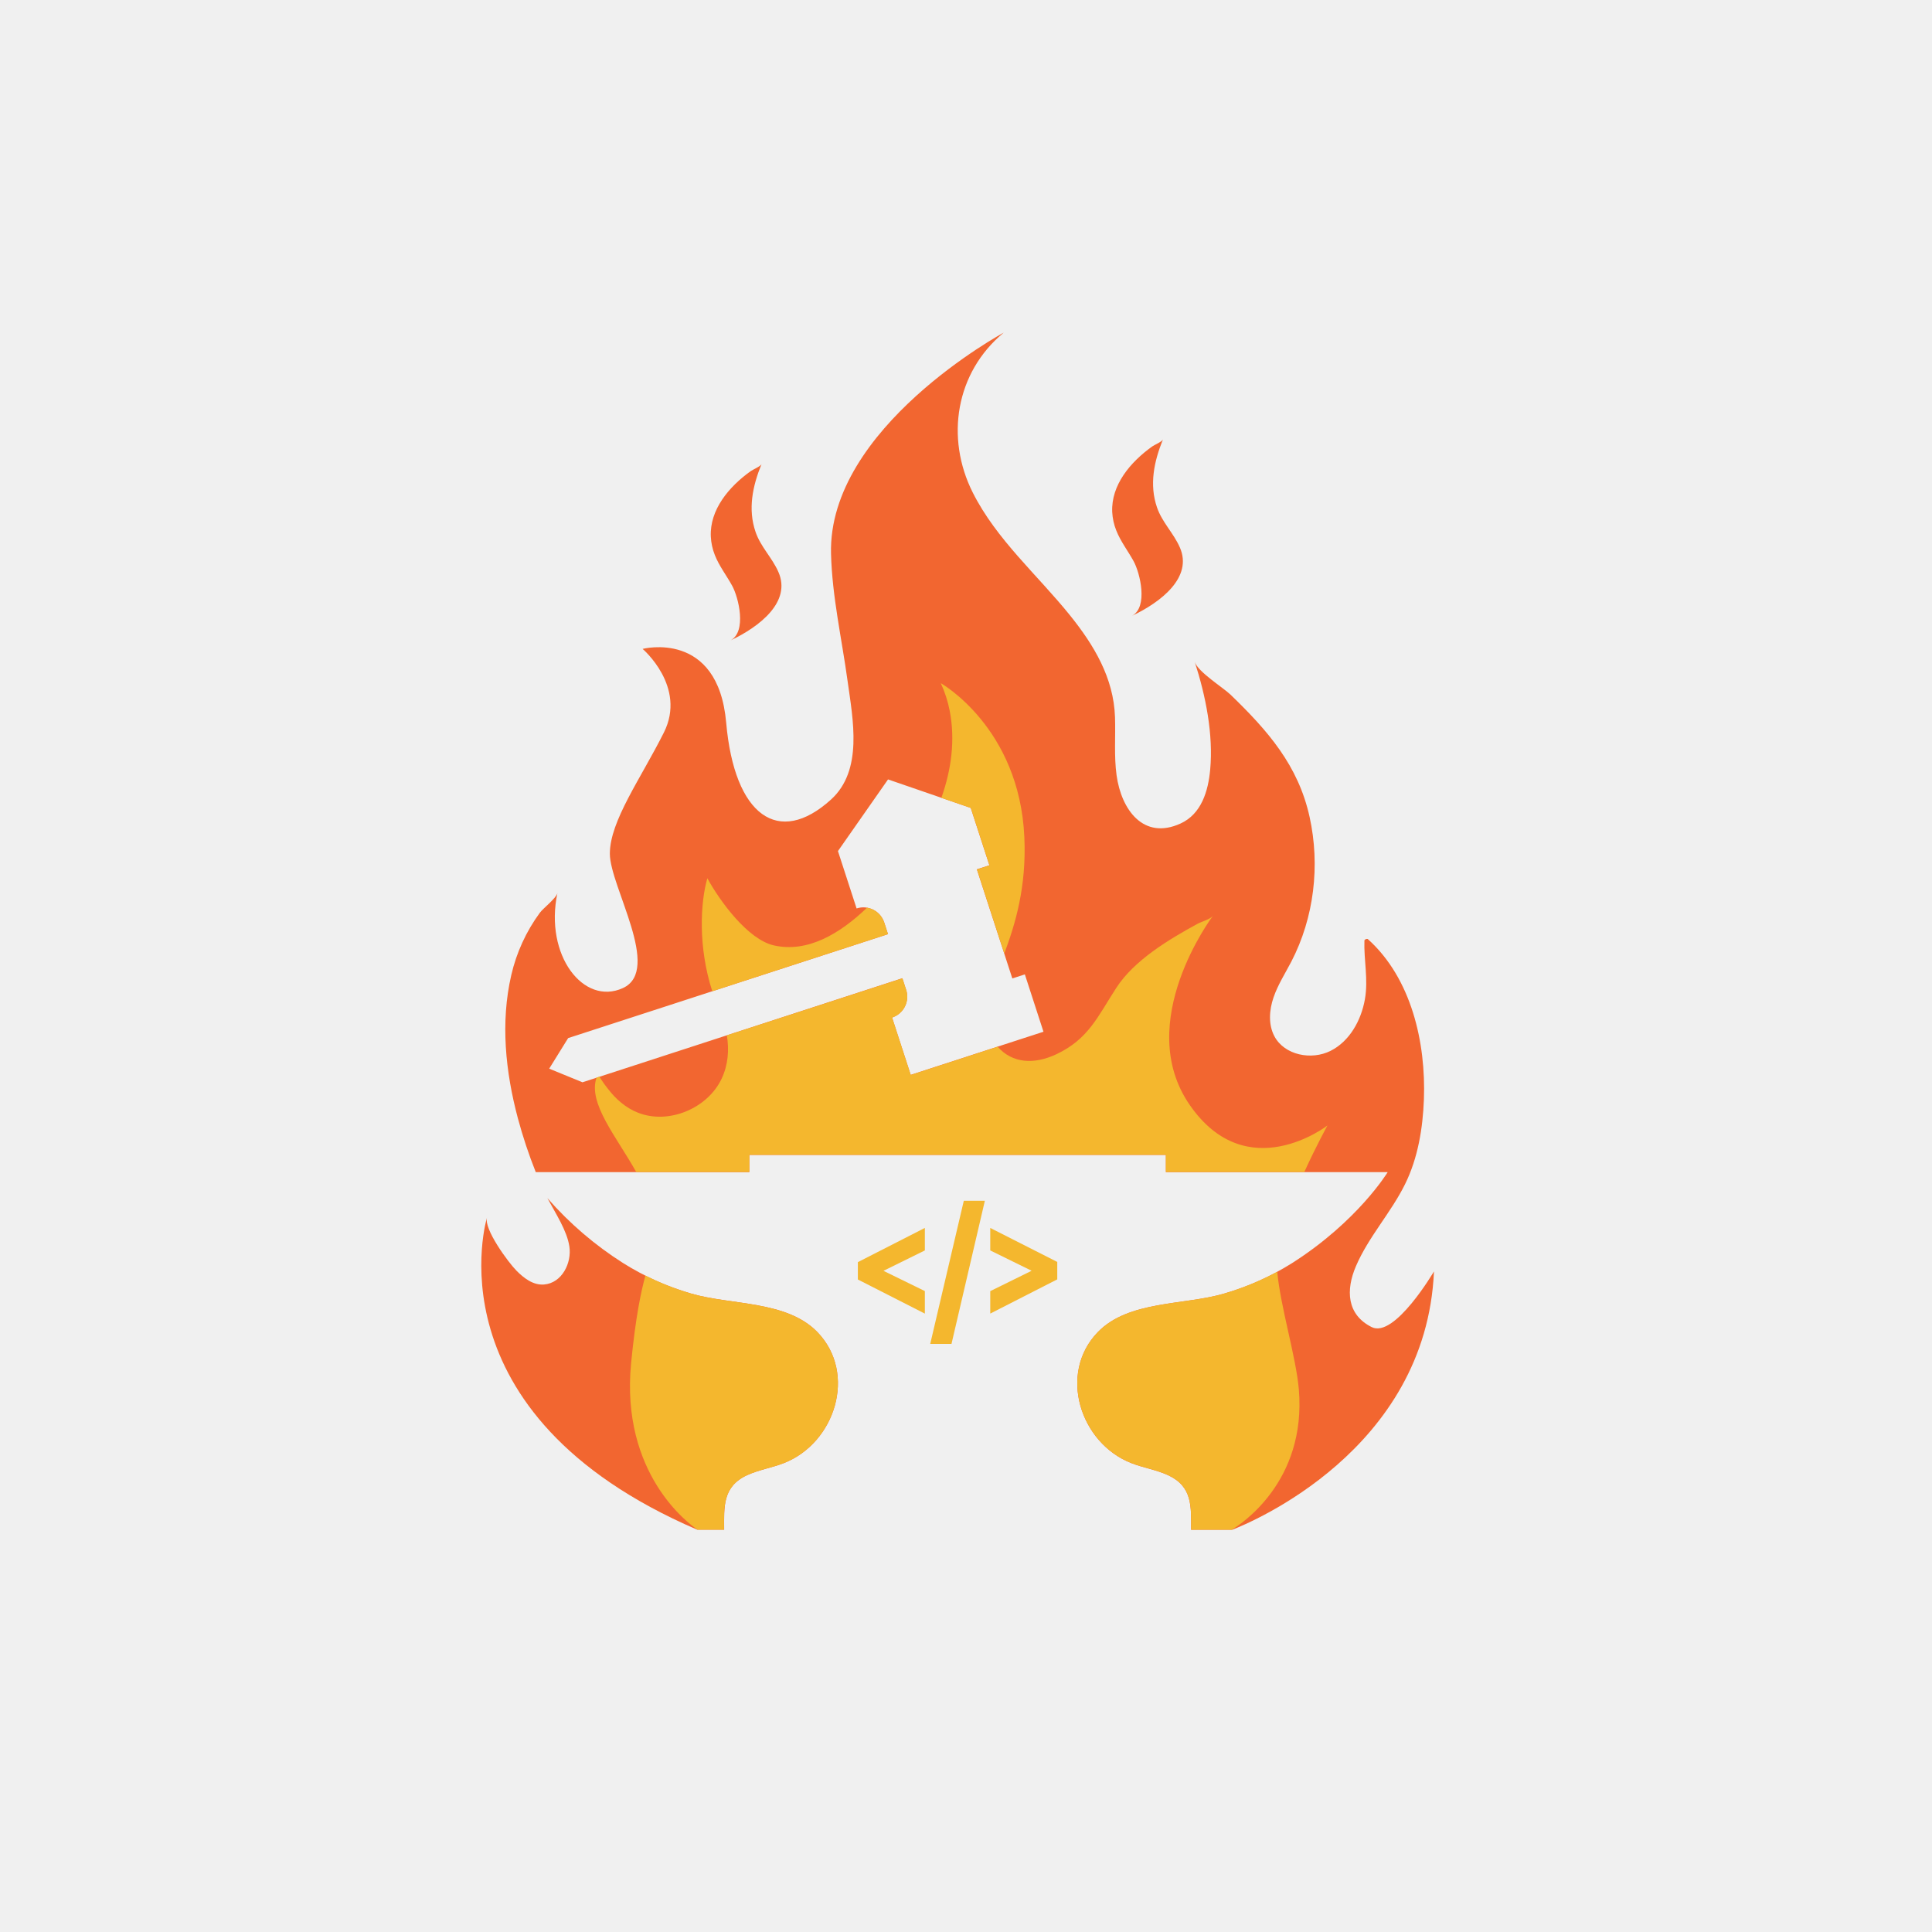
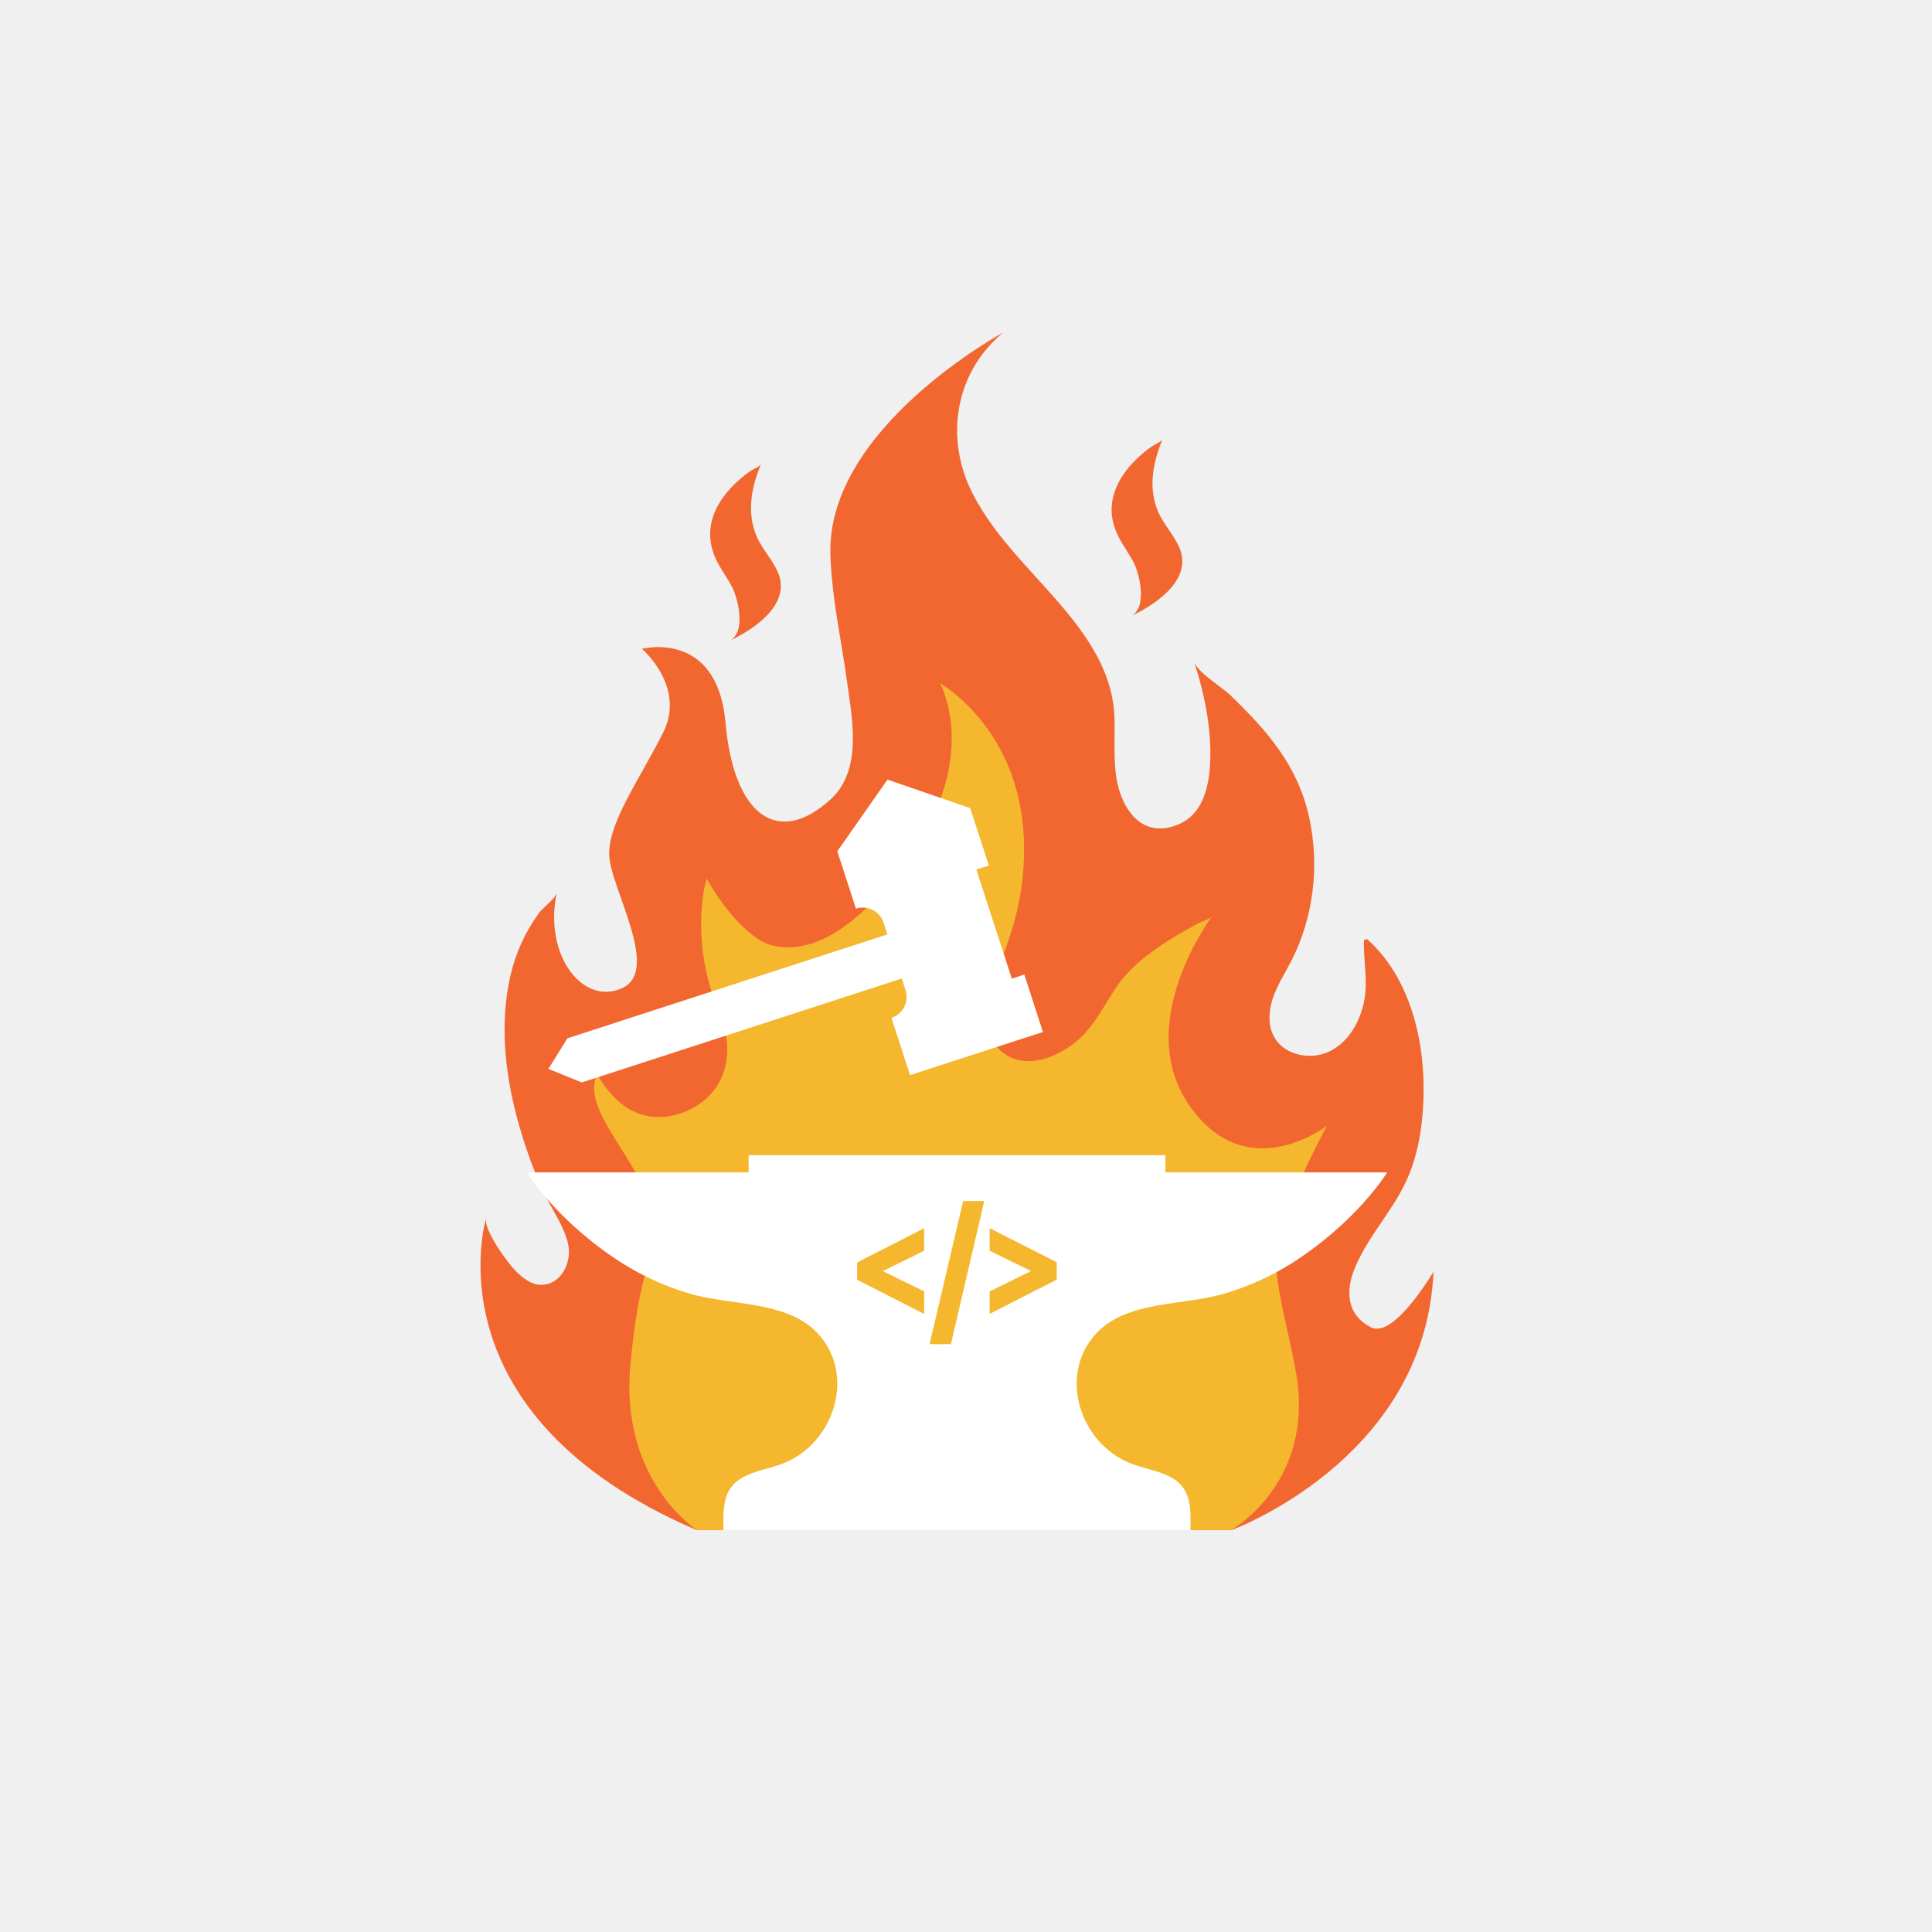
<svg xmlns="http://www.w3.org/2000/svg" id="Layer_1" data-name="Layer 1" viewBox="0 0 1080 1080">
  <defs>
-     <style>.cls-1{fill:#f26630;}.cls-2{fill:#f4b72e;}</style>
+     <style>.cls-1{fill:#f26630;}.cls-2{fill:#f4b72e;}.cls-3{fill:#fff;}</style>
  </defs>
-   <path class="cls-1" d="M621.73,286.18A32.23,32.23,0,0,0,624,296.54c2.41,6.12,6.53,11.4,9.69,17.16,3.63,6.61,8.2,25.54-.81,30.51,16.18-7.66,34-21.54,26.66-38.19-3.49-8-9.89-14-12.76-22.35-4.42-12.82-1.65-25.77,3.31-38-.49,1.21-4.93,3.13-6,3.9C631.75,258.4,621.09,271.22,621.73,286.18Z" />
-   <path class="cls-1" d="M397.35,299.92a32,32,0,0,0,2.25,10.36c2.4,6.12,6.52,11.39,9.69,17.16,3.62,6.61,8.2,25.53-.82,30.51,16.19-7.66,34-21.54,26.67-38.19-3.49-8-9.89-14-12.76-22.36-4.42-12.81-1.65-25.76,3.31-37.95-.49,1.21-4.94,3.13-6,3.89C407.36,272.14,396.7,285,397.35,299.92Z" />
-   <path class="cls-1" d="M417.64,824.63c6.55-3,13.84-4.13,20.57-6.76,28.59-11.18,41.07-50.07,18.75-73.19-17.21-17.82-48.46-15-70.81-21.62a149.55,149.55,0,0,1-37.83-17A194.46,194.46,0,0,1,306,669.76c4.66,8.71,10.92,18.11,12.28,27,1.41,9.15-4.09,20.49-14.18,21.29-6.11.49-11.32-3.64-15.37-7.71-4.58-4.6-18.48-23.46-16.47-29.88,0,0-33.77,109.57,117.45,174.63h15.11C404.76,842.29,403.86,831,417.64,824.63Z" />
-   <path class="cls-1" d="M766.79,741.86c-14-7-14.51-20.75-8.84-34,7.1-16.55,19.62-29.92,27.53-46,7.17-14.56,9.89-31.19,10.49-47.29,1.18-31.64-6.94-67.75-31.41-89.67a1.72,1.72,0,0,0-1.84.75c-.39,11.07,2.26,21.81.26,33-2.1,11.77-8.5,23.4-19.18,28.78s-25.72,2.45-31.37-8.09c-3.52-6.58-2.94-14.7-.52-21.77s6.51-13.41,9.94-20c12.78-24.64,16.18-53.82,10.23-80.86-6.35-28.88-23.39-48.26-44.1-68.29-4.26-4.13-18.27-12.73-20.11-18.41,6.12,18.93,10.46,40.43,8.62,60.33-1.1,11.83-4.85,24.64-16.53,30-20.79,9.5-33.13-7.76-35.78-26.91-1.5-10.79-.51-21.75-.89-32.64-.76-21.88-11.74-40.15-25.16-56.82-18.24-22.65-41.12-42.33-54.36-68.64-15.41-30.63-9.55-67.1,17.2-89.29a.48.48,0,0,1,.11-.09s-98.36,53.12-96.53,123.64c.62,23.95,6,47.37,9.24,71,3,21.69,8.79,50-9.26,66.37-29.29,26.56-54,9.16-58.59-43s-46.71-41.22-46.71-41.22,24.73,21.07,11.9,46.71-30.22,49.46-30.22,67.77,29.31,65,7.33,75.1-44-18.31-36.64-53.11c-.6,2.85-8,8.55-9.8,11a94.84,94.84,0,0,0-16,34.9c-6.1,26.38-3.23,54.06,3.69,80a272.52,272.52,0,0,0,10,30.11H418.86v-9.61H651.73v9.61h124s-16.55,27.36-53.44,50.86a149.77,149.77,0,0,1-37.84,17c-22.35,6.65-53.59,3.8-70.8,21.62-22.32,23.12-9.84,62,18.75,73.19,6.73,2.63,14,3.73,20.57,6.76,13.77,6.38,12.87,17.66,12.86,30.49h23c9.86-3.81,108.42-44.35,112.77-144.4C801.59,710.72,779.61,748.26,766.79,741.86Zm-257.71-141-10.42-32.06a12.25,12.25,0,0,0,7.87-15.45l-2.11-6.51L325.6,605,307,597.39l10.6-17.09L496.4,522.2l-2.11-6.51a12.26,12.26,0,0,0-15.45-7.87l-10.42-32.06,28-40.06,46.23,15.93,10.42,32.06-7,2.27,19.83,61,7-2.27,10.41,32.06Z" />
-   <path class="cls-2" d="M665.12,617.76C633.07,571.51,678,512,678,512c-1.39,1.83-6.54,3.3-8.54,4.39C653.5,525.08,634,536.74,624,552.25c-10.32,15.88-15.47,28.62-33.57,37.11-12.31,5.77-24.48,5.15-32.75-4.25l-48.55,15.78-10.42-32.06a12.25,12.25,0,0,0,7.87-15.45l-2.11-6.51-98.15,31.89c1.32,8.09.77,16.4-2.93,24.25-7.8,16.56-29.55,25.77-46.73,19-6.82-2.67-12.51-7.65-16.88-13.45a59.06,59.06,0,0,1-4.68-6.7l-1.63.53c-4.94,14.32,11.16,33,22.17,52.76h63.27v-9.61H651.73v9.61h77.39c6.65-14.58,12.94-26,12.94-26S697.18,664,665.12,617.76Z" />
-   <path class="cls-2" d="M526.23,446l16.46,5.67,10.42,32.06-7,2.27L561.41,533c6.14-16.43,12.46-37.12,11.21-65-2.74-61.37-46.71-86.1-46.71-86.1a67.44,67.44,0,0,1,5,15.54C534.06,413.62,531.8,430.35,526.23,446Z" />
-   <path class="cls-2" d="M496.4,522.2l-2.11-6.51a12.24,12.24,0,0,0-9.61-8.29c-15.19,14.59-33.34,25.39-52.18,21.06-14.42-3.31-30-24.55-37.09-37.51-3.88,13.53-5.28,38.24,2.76,63.17Z" />
-   <path class="cls-2" d="M714,710.92a154.26,154.26,0,0,1-29.54,12.14c-22.35,6.65-53.59,3.8-70.8,21.62-22.32,23.12-9.84,62,18.75,73.19,6.73,2.63,14,3.73,20.57,6.76,13.77,6.38,12.87,17.66,12.86,30.49h22.74c4.83-2.88,41.84-26.68,37.48-78.46C724.51,758.56,715.7,730.23,714,710.92Z" />
-   <path class="cls-2" d="M417.64,824.63c6.55-3,13.84-4.13,20.57-6.76,28.59-11.18,41.07-50.07,18.75-73.19-17.21-17.82-48.46-15-70.81-21.62a156,156,0,0,1-25.36-10c-2.44,8.91-5.42,22.67-8,48.92-6,62,32.45,90,37.08,93.11h14.88C404.76,842.29,403.86,831,417.64,824.63Z" />
-   <path class="cls-2" d="M517,734.32l-37.45-19.07v-9.71L517,686.42V699l-23.13,11.4L517,721.72Z" />
-   <path class="cls-2" d="M550.54,671.25l-18.65,80H520l18.77-80Z" />
-   <path class="cls-2" d="M553.56,686.43l37.46,19v9.75l-37.46,19.12V721.75l23.12-11.39L553.56,699Z" />
+   <path class="cls-1" d="M621.43,286.21a31.65,31.65,0,0,0,2.25,10.36c2.4,6.13,6.52,11.4,9.69,17.17,3.62,6.61,8.2,25.54-.82,30.52,16.19-7.67,34-21.55,26.68-38.2-3.5-8-9.9-14-12.77-22.36-4.42-12.82-1.65-25.78,3.31-38-.49,1.21-4.93,3.13-6,3.9C631.44,258.42,620.78,271.25,621.43,286.21Z" />
+   <path class="cls-1" d="M397,300a32.23,32.23,0,0,0,2.25,10.37c2.41,6.12,6.53,11.4,9.69,17.16,3.63,6.61,8.21,25.54-.81,30.52,16.19-7.66,34-21.55,26.67-38.2-3.49-8-9.89-14-12.76-22.36-4.43-12.82-1.65-25.78,3.31-38-.49,1.21-4.94,3.13-6,3.9C407,272.16,396.33,285,397,300Z" />
+   <path class="cls-1" d="M688.54,855.32C698.4,851.51,797,811,801.33,710.88c0,0-22,37.56-34.81,31.15-14-7-14.51-20.76-8.83-34,7.09-16.54,19.62-29.92,27.54-46,7.17-14.56,9.89-31.19,10.49-47.3,1.18-31.65-6.94-67.77-31.42-89.7a1.72,1.72,0,0,0-1.85.76c-.38,11.07,2.27,21.81.27,33-2.1,11.78-8.51,23.41-19.19,28.79s-25.73,2.45-31.38-8.09c-3.53-6.59-2.94-14.71-.52-21.77s6.51-13.42,9.94-20c12.78-24.65,16.19-53.83,10.24-80.89-6.36-28.89-23.4-48.27-44.12-68.31-4.26-4.13-18.28-12.73-20.11-18.41C673.7,389,678,410.51,676.2,430.43c-1.1,11.83-4.86,24.65-16.54,30-20.8,9.49-33.13-7.77-35.79-26.92-1.49-10.8-.51-21.77-.89-32.66-.76-21.88-11.74-40.16-25.17-56.83-18.24-22.66-41.13-42.34-54.38-68.66C528,244.7,533.88,208.21,560.64,186l.11-.09s-98.39,53.14-96.55,123.68c.62,24,6,47.38,9.24,71,3,21.7,8.79,50-9.27,66.39-29.29,26.57-54,9.16-58.61-43.06s-46.72-41.22-46.72-41.22,24.73,21.07,11.91,46.72-30.23,49.47-30.23,67.79,29.31,65,7.33,75.13-44-18.33-36.65-53.14c-.6,2.86-8,8.56-9.8,11.05a94.74,94.74,0,0,0-16,34.91c-6.11,26.39-3.23,54.08,3.69,80A282.28,282.28,0,0,0,302.68,664c4.41,10.25,13.48,21.93,15.16,32.9,1.41,9.15-4.1,20.51-14.18,21.31-6.12.48-11.33-3.65-15.38-7.72-4.58-4.6-18.49-23.47-16.47-29.88,0,0-33.78,109.59,117.49,174.67Z" />
+   <path class="cls-2" d="M688.26,855.32c4.83-2.87,41.85-26.68,37.49-78.48-1.69-20.11-12.37-52.82-12.37-71.8,0-24.17,28.4-75.7,28.4-75.7s-44.89,34.81-76.95-11.45,12.82-105.81,12.82-105.81c-1.38,1.83-6.54,3.3-8.53,4.39-15.91,8.71-35.4,20.38-45.48,35.9-10.32,15.87-15.47,28.62-33.58,37.11-14.64,6.87-29.08,4.7-37-10.53-11.91-22.9,22-49.47,19.24-110.85S525.58,382,525.58,382a68.5,68.5,0,0,1,5,15.55c5.38,27.62-5,56.91-20.77,79.42-17,24.35-46.42,58.79-77.68,51.62-14.42-3.31-30-24.56-37.1-37.53-4.38,15.3-5.62,44.86,6.38,72.89,5.26,12.29,7.61,26.37,1.56,39.21-7.81,16.56-29.57,25.78-46.75,19-6.83-2.67-12.51-7.65-16.89-13.45-.66-.89-5.9-7.41-5.23-8.65-11,20.22,26.57,50.33,30.24,79.65s-5.5,16.49-11.91,82.45c-6,62,32.46,90,37.09,93.14Z" />
+   <path class="cls-3" d="M665.51,855.32c0-12.83.92-24.11-12.86-30.49-6.56-3-13.85-4.14-20.58-6.77C603.47,806.88,591,768,613.32,744.85c17.21-17.83,48.47-15,70.83-21.62a150.16,150.16,0,0,0,37.84-17c36.91-23.51,53.46-50.87,53.46-50.87h-124v-9.62H418.49v9.62h-124S311,682.7,347.93,706.21a150.16,150.16,0,0,0,37.84,17c22.36,6.64,53.61,3.79,70.83,21.62,22.32,23.12,9.85,62-18.76,73.21-6.73,2.63-14,3.73-20.57,6.77-13.78,6.38-12.88,17.66-12.87,30.49Z" />
+   <path class="cls-3" d="M572.61,544.8l-7,2.28-19.83-61,7-2.27-10.42-32.07-46.24-15.93-28.06,40.07,10.43,32.07a12.25,12.25,0,0,1,15.45,7.87l2.12,6.51L317.18,580.42l-10.61,17.09,18.63,7.59L504.08,547l2.11,6.51A12.27,12.27,0,0,1,498.31,569L508.73,601,583,576.88Z" />
+   <path class="cls-2" d="M516.62,734.49l-37.46-19.08V705.7l37.46-19.12v12.58l-23.14,11.4,23.14,11.32Z" />
+   <path class="cls-2" d="M550.21,671.4l-18.66,80H519.64l18.77-80Z" />
+   <path class="cls-2" d="M553.23,686.58l37.47,19v9.75l-37.47,19.13V721.91l23.13-11.39-23.13-11.33Z" />
</svg>
